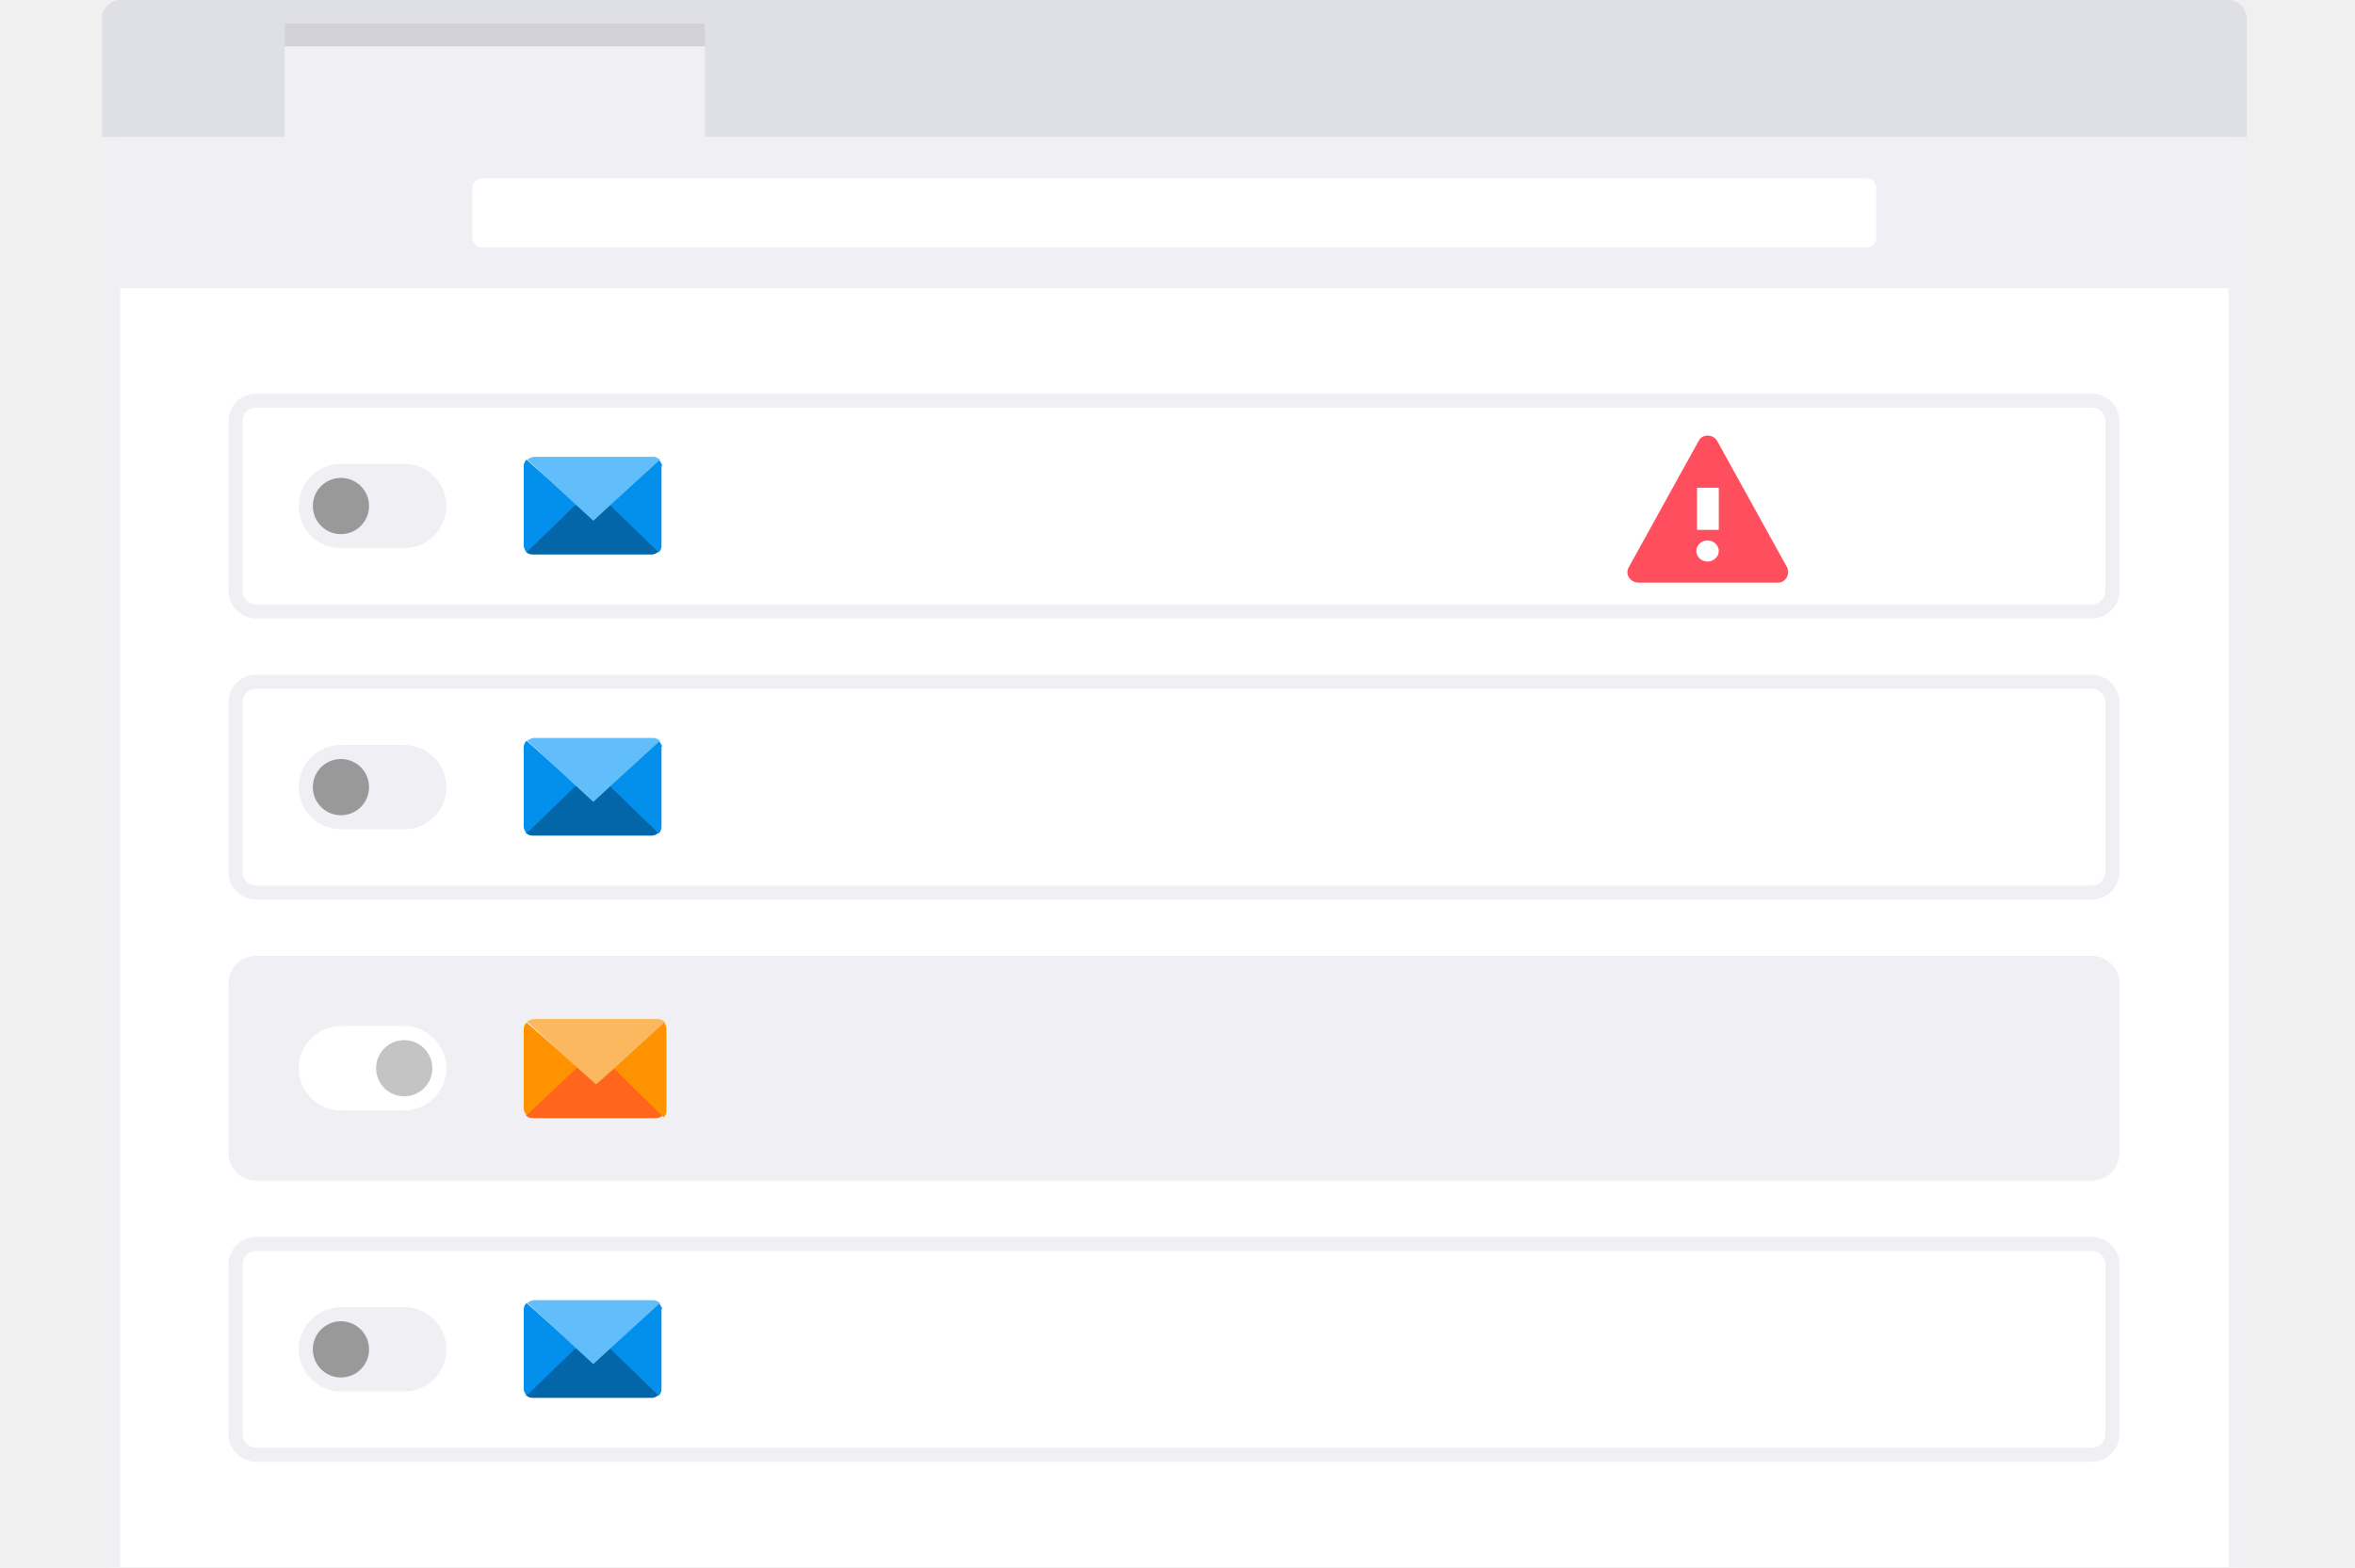
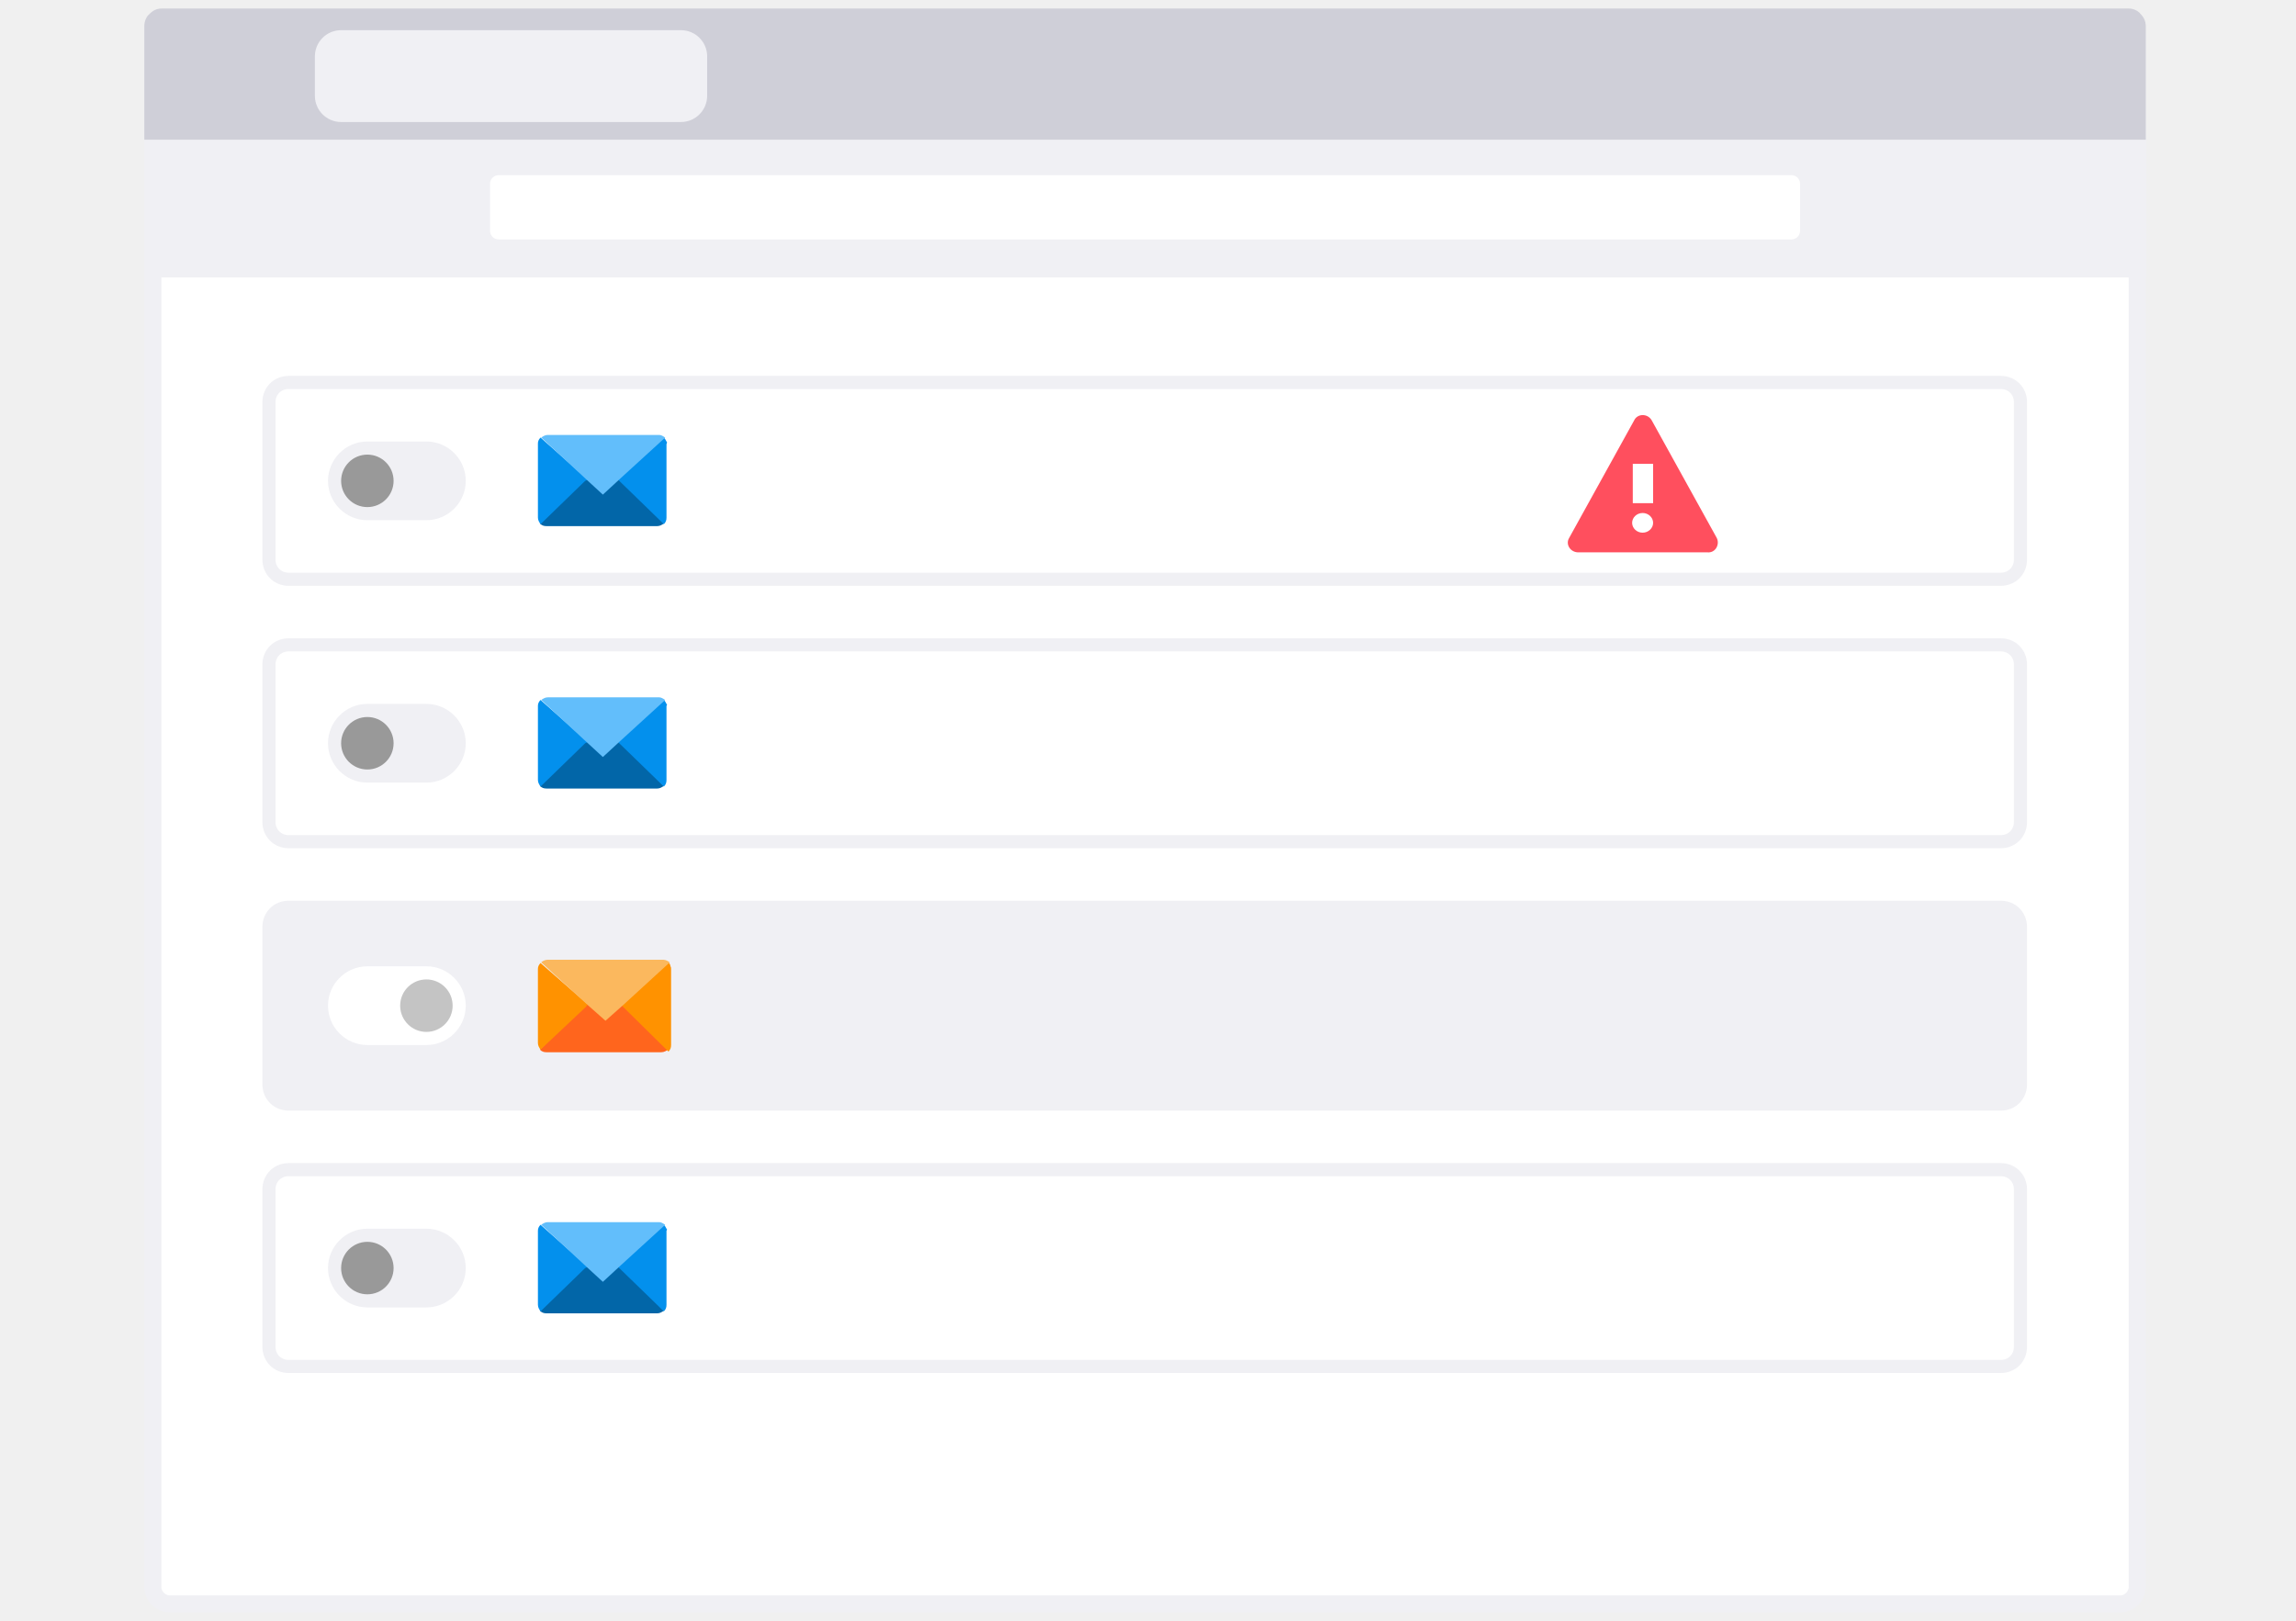
- <svg xmlns="http://www.w3.org/2000/svg" xmlns:xlink="http://www.w3.org/1999/xlink" xml:space="preserve" viewBox="0 0 335 223" width="335" height="223">
-   <style>.st2{fill:#f0f0f4}.st3{fill:#fff}.st6{fill:none;stroke:#f0f0f4;stroke-width:2}.st8{fill:#999}.st11{fill:#0266a8}.st12{fill:#0390ed}.st13{fill:#62befb}.st15{fill:#ff9200}</style>
-   <defs>
-     <path id="SVGID_1_" d="M14.5 0h306v223h-306z" />
-   </defs>
-   <clipPath id="SVGID_2_">
-     <use xlink:href="#SVGID_1_" overflow="visible" />
-   </clipPath>
-   <g clip-path="url(#SVGID_2_)">
-     <path fill="#fff" stroke="#f0f0f4" stroke-width="2.602" d="M315.7 1.3H18.4c-1.4 0-2.6 1.2-2.6 2.6v228.7c0 1.4 1.2 2.6 2.6 2.6h297.3c1.4 0 2.6-1.2 2.6-2.6V3.9c0-1.4-1.2-2.6-2.6-2.6z" />
-     <path d="M14.5 19.5h305.1V41H14.5V19.5z" class="st2" />
-     <path d="M265.6 25.4H68.5c-.7 0-1.3.6-1.3 1.3v7.2c0 .7.6 1.3 1.3 1.3h197.1c.7 0 1.3-.6 1.3-1.3v-7.2c0-.7-.6-1.3-1.3-1.3z" class="st3" />
-     <path fill="#dfdfe6" d="M17.1 0H317c.7 0 1.4.3 1.8.8.5.5.8 1.1.8 1.8v16.9H14.5V2.6c0-.7.3-1.4.8-1.8.5-.5 1.1-.8 1.8-.8z" />
-     <path d="M40.5 3.3h59.8v17.6H40.5V3.3z" class="st2" />
-     <path fill="#d1d1d7" d="M40.5 3.3h59.8v3.3H40.5V3.3z" />
-     <path d="M36.5 57h261c1.7 0 3 1.3 3 3v24c0 1.7-1.3 3-3 3h-261c-1.7 0-3-1.3-3-3V60c0-1.7 1.3-3 3-3z" class="st6" />
-     <path d="M36.5 97h261c1.7 0 3 1.3 3 3v24c0 1.7-1.3 3-3 3h-261c-1.7 0-3-1.3-3-3v-24c0-1.7 1.3-3 3-3z" class="st6" />
-     <path fill="#f0f0f4" stroke="#f0f0f4" stroke-width="2" d="M36.5 137h261c1.7 0 3 1.3 3 3v24c0 1.7-1.3 3-3 3h-261c-1.7 0-3-1.3-3-3v-24c0-1.7 1.3-3 3-3z" />
-     <path d="M36.5 177h261c1.7 0 3 1.3 3 3v24c0 1.7-1.3 3-3 3h-261c-1.7 0-3-1.3-3-3v-24c0-1.7 1.3-3 3-3z" class="st6" />
-     <path d="M48.5 66h9c3.3 0 6 2.7 6 6s-2.7 6-6 6h-9c-3.3 0-6-2.7-6-6s2.7-6 6-6z" class="st2" />
-     <path d="M48.5 106h9c3.3 0 6 2.7 6 6s-2.7 6-6 6h-9c-3.3 0-6-2.7-6-6s2.7-6 6-6z" class="st2" />
-     <path d="M48.5 146h9c3.3 0 6 2.7 6 6s-2.7 6-6 6h-9c-3.3 0-6-2.7-6-6s2.7-6 6-6z" class="st3" />
-     <path d="M48.5 186h9c3.3 0 6 2.7 6 6s-2.7 6-6 6h-9c-3.3 0-6-2.7-6-6s2.7-6 6-6z" class="st2" />
-     <circle cx="48.5" cy="72" r="4" class="st8" />
-     <circle cx="48.5" cy="112" r="4" class="st8" />
-     <circle cx="48.5" cy="192" r="4" class="st8" />
-     <circle cx="57.5" cy="152" r="4" fill="#c4c4c4" />
-     <path fill="#ff4f5e" d="m254.2 80.7-9.9-17.9c-.6-1.1-2.2-1.1-2.7 0l-9.9 17.9c-.6 1 .2 2.2 1.4 2.2h19.7c1.2.1 1.9-1.2 1.4-2.2z" />
-     <path d="M242.9 79.9c-.9 0-1.6-.7-1.6-1.5s.7-1.5 1.6-1.5 1.6.7 1.6 1.5-.7 1.5-1.6 1.5zm1.6-4.5h-3.1v-6h3.1v6z" class="st3" />
-     <path d="m86.9 71.4-2.6 2.4-2.5-2.3-.3.3-6.7 6.7c.3.3.6.4 1 .4h16.9c.4 0 .7-.2 1-.4l-6.6-6.8-.2-.3z" class="st11" />
-     <path d="m82.1 71.8-7.2-6.4c-.3.3-.4.6-.4.9v11.3c0 .4.2.7.4 1l6.8-6.6.4-.2z" class="st12" />
-     <path d="M94.1 66c-.1-.2-.2-.4-.4-.6l-7.1 6.3.3.3 6.8 6.6c.3-.3.4-.6.4-1V66.4c.1-.2.1-.3 0-.4z" class="st12" />
-     <path d="m81.9 71.8 2.5 2.3 2.6-2.4 6.9-6.3c-.3-.2-.6-.4-.9-.4H76c-.4 0-.7.2-1 .4l6.9 6.4z" class="st13" />
-     <path d="m86.9 111.4-2.6 2.4-2.5-2.3-.3.3-6.7 6.7c.3.3.6.4 1 .4h16.9c.4 0 .7-.2 1-.4l-6.6-6.8-.2-.3z" class="st11" />
-     <path d="m82.1 111.8-7.2-6.4c-.3.3-.4.6-.4.9v11.3c0 .4.2.7.4 1l6.8-6.6.4-.2z" class="st12" />
-     <path d="M94.1 106c-.1-.2-.2-.4-.4-.6l-7.1 6.3.3.3 6.8 6.6c.3-.3.4-.6.4-1v-11.3c.1-.1.1-.2 0-.3z" class="st12" />
-     <path d="m81.9 111.8 2.5 2.3 2.6-2.4 6.9-6.3c-.3-.2-.6-.4-.9-.4H76c-.4 0-.7.2-1 .4l6.9 6.4z" class="st13" />
-     <path d="m86.9 191.4-2.6 2.4-2.5-2.3-.3.3-6.7 6.7c.3.3.6.4 1 .4h16.9c.4 0 .7-.2 1-.4l-6.6-6.8-.2-.3z" class="st11" />
-     <path d="m82.1 191.8-7.2-6.4c-.3.3-.4.6-.4.9v11.3c0 .4.2.7.4 1l6.8-6.6.4-.2z" class="st12" />
-     <path d="M94.1 186c-.1-.2-.2-.4-.4-.6l-7.1 6.3.3.3 6.8 6.6c.3-.3.4-.6.4-1v-11.3c.1-.1.1-.2 0-.3z" class="st12" />
-     <path d="m81.9 191.8 2.5 2.3 2.6-2.4 6.9-6.3c-.3-.2-.6-.4-.9-.4H76c-.4 0-.7.2-1 .4l6.9 6.4z" class="st13" />
-     <path fill="#ff651d" d="m87.3 151.4-2.7 2.5-2.6-2.3-.3.3-6.9 6.8c.3.3.6.4 1 .4h17.5c.4 0 .8-.2 1-.4l-6.8-6.9-.2-.4z" />
-     <path d="m82.1 151.8-7.2-6.3c-.3.3-.4.6-.4.9v11.3c0 .4.2.7.4 1l6.9-6.5.3-.4z" class="st15" />
-     <path d="m94.4 145.4-7.2 6.5.3.3 6.9 6.8c.3-.3.4-.6.4-1v-11.6c0-.1 0-.3-.1-.4 0-.2-.1-.4-.3-.6z" class="st15" />
-     <path fill="#fbb85e" d="m82.2 152 2.6 2.3 2.7-2.4 7.1-6.5c-.3-.2-.6-.4-1-.4H76c-.4 0-.8.2-1 .4l7.2 6.6z" />
-   </g>
+ <svg xmlns="http://www.w3.org/2000/svg" xml:space="preserve" viewBox="0 0 350 247" width="350" height="247">
+   <path fill="#FFF" stroke="#F0F0F4" stroke-width="2.602" d="M323.2 2.6H25.9c-1.4 0-2.6 1.2-2.6 2.6v236.7c0 1.4 1.2 2.6 2.6 2.6h297.3c1.4 0 2.6-1.2 2.6-2.6V5.2c0-1.4-1.2-2.6-2.6-2.6z" />
+   <path fill="#F0F0F4" d="M22 20.8h305.1v21.5H22V20.8z" />
+   <path fill="#FFF" d="M273.1 26.7H76c-.7 0-1.3.6-1.3 1.3v7.2c0 .7.6 1.3 1.3 1.3h197.1c.7 0 1.3-.6 1.3-1.3V28c0-.7-.6-1.3-1.3-1.3z" />
+   <path fill="#CFCFD8" d="M24.6 1.3h299.9c.7 0 1.4.31 1.8.82.5.51.8 1.13.8 1.85V21.3H22V3.97c0-.72.3-1.44.8-1.85.5-.51 1.1-.82 1.8-.82z" />
+   <path fill="#F0F0F4" d="M48 8.6c0-2.21 1.79-4 4-4h51.8c2.21 0 4 1.79 4 4v6c0 2.21-1.79 4-4 4H52c-2.21 0-4-1.79-4-4v-6z" />
+   <path fill="none" stroke="#F0F0F4" stroke-width="2" d="M44 58.3h261c1.7 0 3 1.3 3 3v24c0 1.7-1.3 3-3 3H44c-1.7 0-3-1.3-3-3v-24c0-1.7 1.3-3 3-3zm0 40h261c1.7 0 3 1.3 3 3v24c0 1.7-1.3 3-3 3H44c-1.7 0-3-1.3-3-3v-24c0-1.7 1.3-3 3-3z" />
+   <path fill="#F0F0F4" stroke="#F0F0F4" stroke-width="2" d="M44 138.3h261c1.7 0 3 1.3 3 3v24c0 1.7-1.3 3-3 3H44c-1.7 0-3-1.3-3-3v-24c0-1.7 1.3-3 3-3z" />
+   <path fill="none" stroke="#F0F0F4" stroke-width="2" d="M44 178.3h261c1.7 0 3 1.3 3 3v24c0 1.7-1.3 3-3 3H44c-1.7 0-3-1.3-3-3v-24c0-1.7 1.3-3 3-3z" />
+   <path fill="#F0F0F4" d="M56 67.3h9c3.3 0 6 2.7 6 6s-2.7 6-6 6h-9c-3.3 0-6-2.7-6-6s2.7-6 6-6zm0 40h9c3.3 0 6 2.7 6 6s-2.7 6-6 6h-9c-3.3 0-6-2.7-6-6s2.7-6 6-6z" />
+   <path fill="#FFF" d="M56 147.3h9c3.3 0 6 2.7 6 6s-2.7 6-6 6h-9c-3.3 0-6-2.7-6-6s2.7-6 6-6z" />
+   <path fill="#F0F0F4" d="M56 187.3h9c3.3 0 6 2.7 6 6s-2.7 6-6 6h-9c-3.3 0-6-2.7-6-6s2.7-6 6-6z" />
+   <path fill="#999" d="M56 77.3c2.21 0 4-1.79 4-4s-1.79-4-4-4-4 1.79-4 4 1.79 4 4 4zm0 40c2.21 0 4-1.79 4-4s-1.79-4-4-4-4 1.79-4 4 1.79 4 4 4zm0 80c2.21 0 4-1.79 4-4s-1.79-4-4-4-4 1.79-4 4 1.79 4 4 4z" />
+   <path fill="#C4C4C4" d="M65 157.3c2.21 0 4-1.79 4-4s-1.79-4-4-4-4 1.79-4 4 1.79 4 4 4z" />
+   <path fill="#FF4F5E" d="m261.7 82-9.9-17.9c-.6-1.1-2.2-1.1-2.7 0L239.2 82c-.6 1 .2 2.2 1.4 2.2h19.7c1.2.1 1.9-1.2 1.4-2.2z" />
+   <path fill="#FFF" d="M250.4 81.2c-.9 0-1.6-.7-1.6-1.5s.7-1.5 1.6-1.5c.9 0 1.6.7 1.6 1.5s-.7 1.5-1.6 1.5zm1.6-4.5h-3.1v-6h3.1v6z" />
+   <path fill="#0266A8" d="m94.4 72.7-2.6 2.4-2.5-2.3-.3.3-6.7 6.7c.3.3.6.4 1 .4h16.9c.4 0 .7-.2 1-.4L94.6 73l-.2-.3z" />
+   <path fill="#0390ED" d="m89.6 73.1-7.2-6.4c-.3.3-.4.6-.4.9v11.3c0 .4.2.7.4 1l6.8-6.6.4-.2zm12-5.8c-.1-.2-.2-.4-.4-.6L94.1 73l.3.3 6.8 6.6c.3-.3.4-.6.4-1V67.7c.1-.2.1-.3 0-.4z" />
+   <path fill="#62BEFB" d="m89.4 73.1 2.5 2.3 2.6-2.4 6.9-6.3c-.3-.2-.6-.4-.9-.4h-17c-.4 0-.7.2-1 .4l6.9 6.4z" />
+   <path fill="#0266A8" d="m94.4 112.7-2.6 2.4-2.5-2.3-.3.3-6.7 6.7c.3.3.6.4 1 .4h16.9c.4 0 .7-.2 1-.4l-6.6-6.8-.2-.3z" />
+   <path fill="#0390ED" d="m89.6 113.1-7.2-6.4c-.3.3-.4.6-.4.9v11.3c0 .4.2.7.4 1l6.8-6.6.4-.2zm12-5.8c-.1-.2-.2-.4-.4-.6l-7.1 6.3.3.3 6.8 6.6c.3-.3.4-.6.4-1v-11.3c.1-.1.1-.2 0-.3z" />
+   <path fill="#62BEFB" d="m89.4 113.1 2.5 2.3 2.6-2.4 6.9-6.3c-.3-.2-.6-.4-.9-.4h-17c-.4 0-.7.2-1 .4l6.9 6.4z" />
+   <path fill="#0266A8" d="m94.4 192.7-2.6 2.4-2.5-2.3-.3.3-6.7 6.7c.3.3.6.4 1 .4h16.9c.4 0 .7-.2 1-.4l-6.6-6.8-.2-.3z" />
+   <path fill="#0390ED" d="m89.6 193.1-7.2-6.4c-.3.3-.4.6-.4.9v11.3c0 .4.2.7.4 1l6.8-6.6.4-.2zm12-5.8c-.1-.2-.2-.4-.4-.6l-7.1 6.3.3.3 6.8 6.6c.3-.3.4-.6.4-1v-11.3c.1-.1.1-.2 0-.3z" />
+   <path fill="#62BEFB" d="m89.4 193.1 2.5 2.3 2.6-2.4 6.9-6.3c-.3-.2-.6-.4-.9-.4h-17c-.4 0-.7.2-1 .4l6.9 6.4z" />
+   <path fill="#FF651D" d="m94.8 152.7-2.7 2.5-2.6-2.3-.3.3-6.9 6.8c.3.3.6.4 1 .4h17.5c.4 0 .8-.2 1-.4l-6.8-6.9-.2-.4z" />
+   <path fill="#FF9200" d="m89.6 153.1-7.2-6.3c-.3.3-.4.6-.4.9V159c0 .4.2.7.4 1l6.9-6.5.3-.4zm12.3-6.4-7.2 6.5.3.3 6.9 6.8c.3-.3.4-.6.4-1v-11.6c0-.1 0-.3-.1-.4 0-.2-.1-.4-.3-.6z" />
+   <path fill="#FBB85E" d="m89.7 153.3 2.6 2.3 2.7-2.4 7.1-6.5c-.3-.2-.6-.4-1-.4H83.5c-.4 0-.8.2-1 .4l7.2 6.6z" />
</svg>
